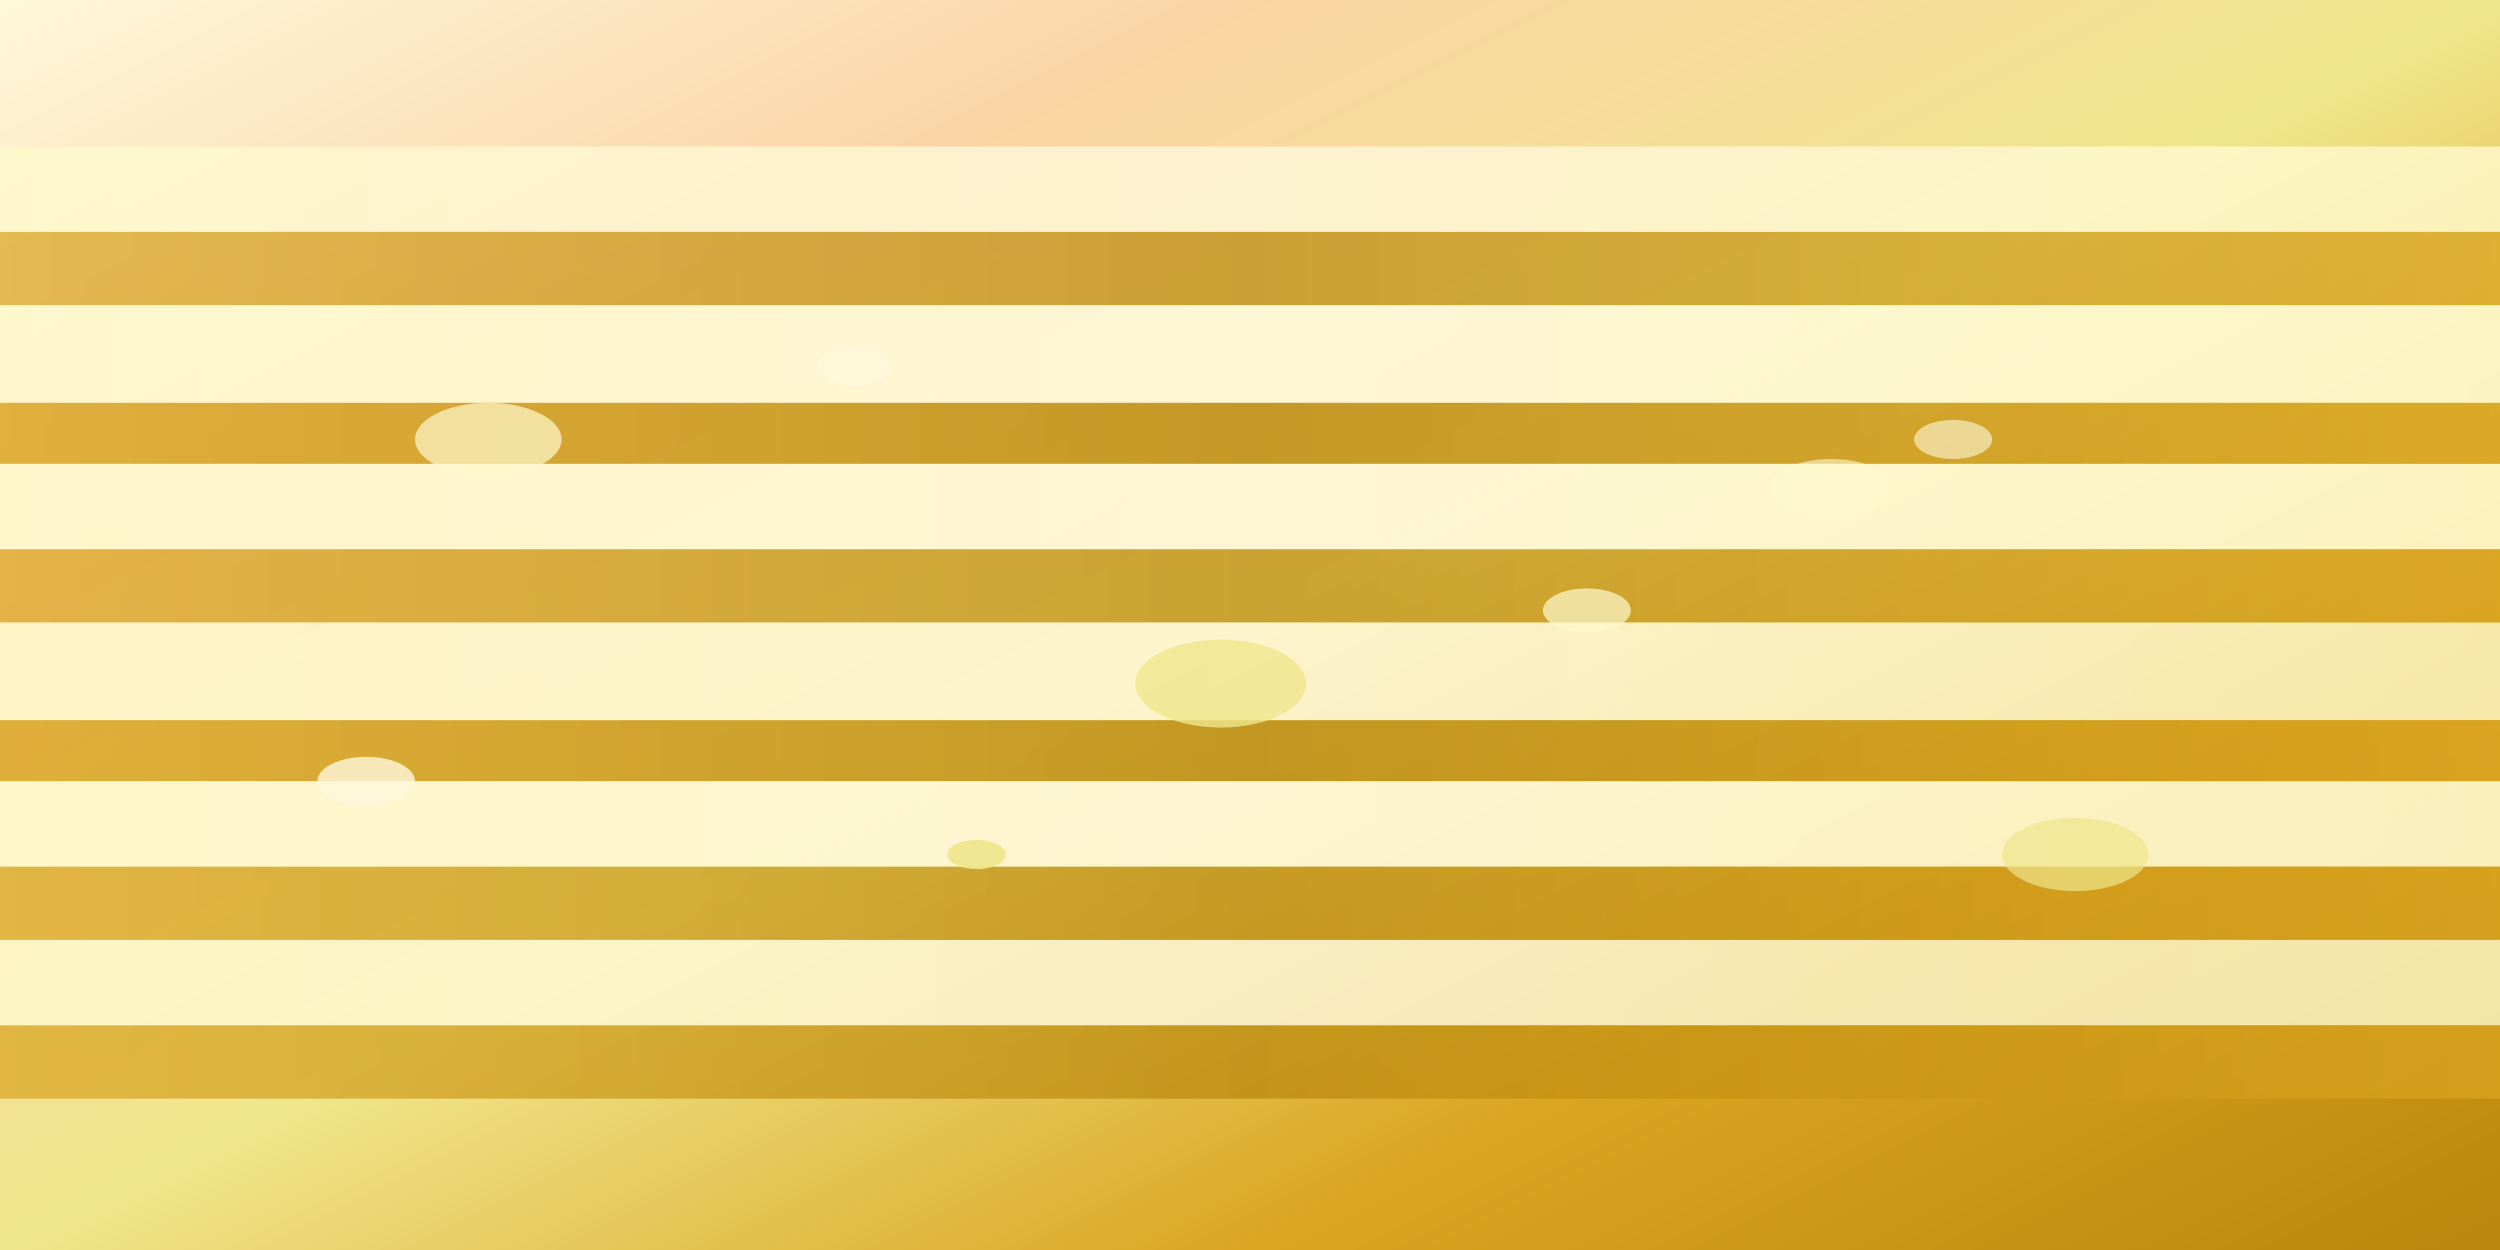
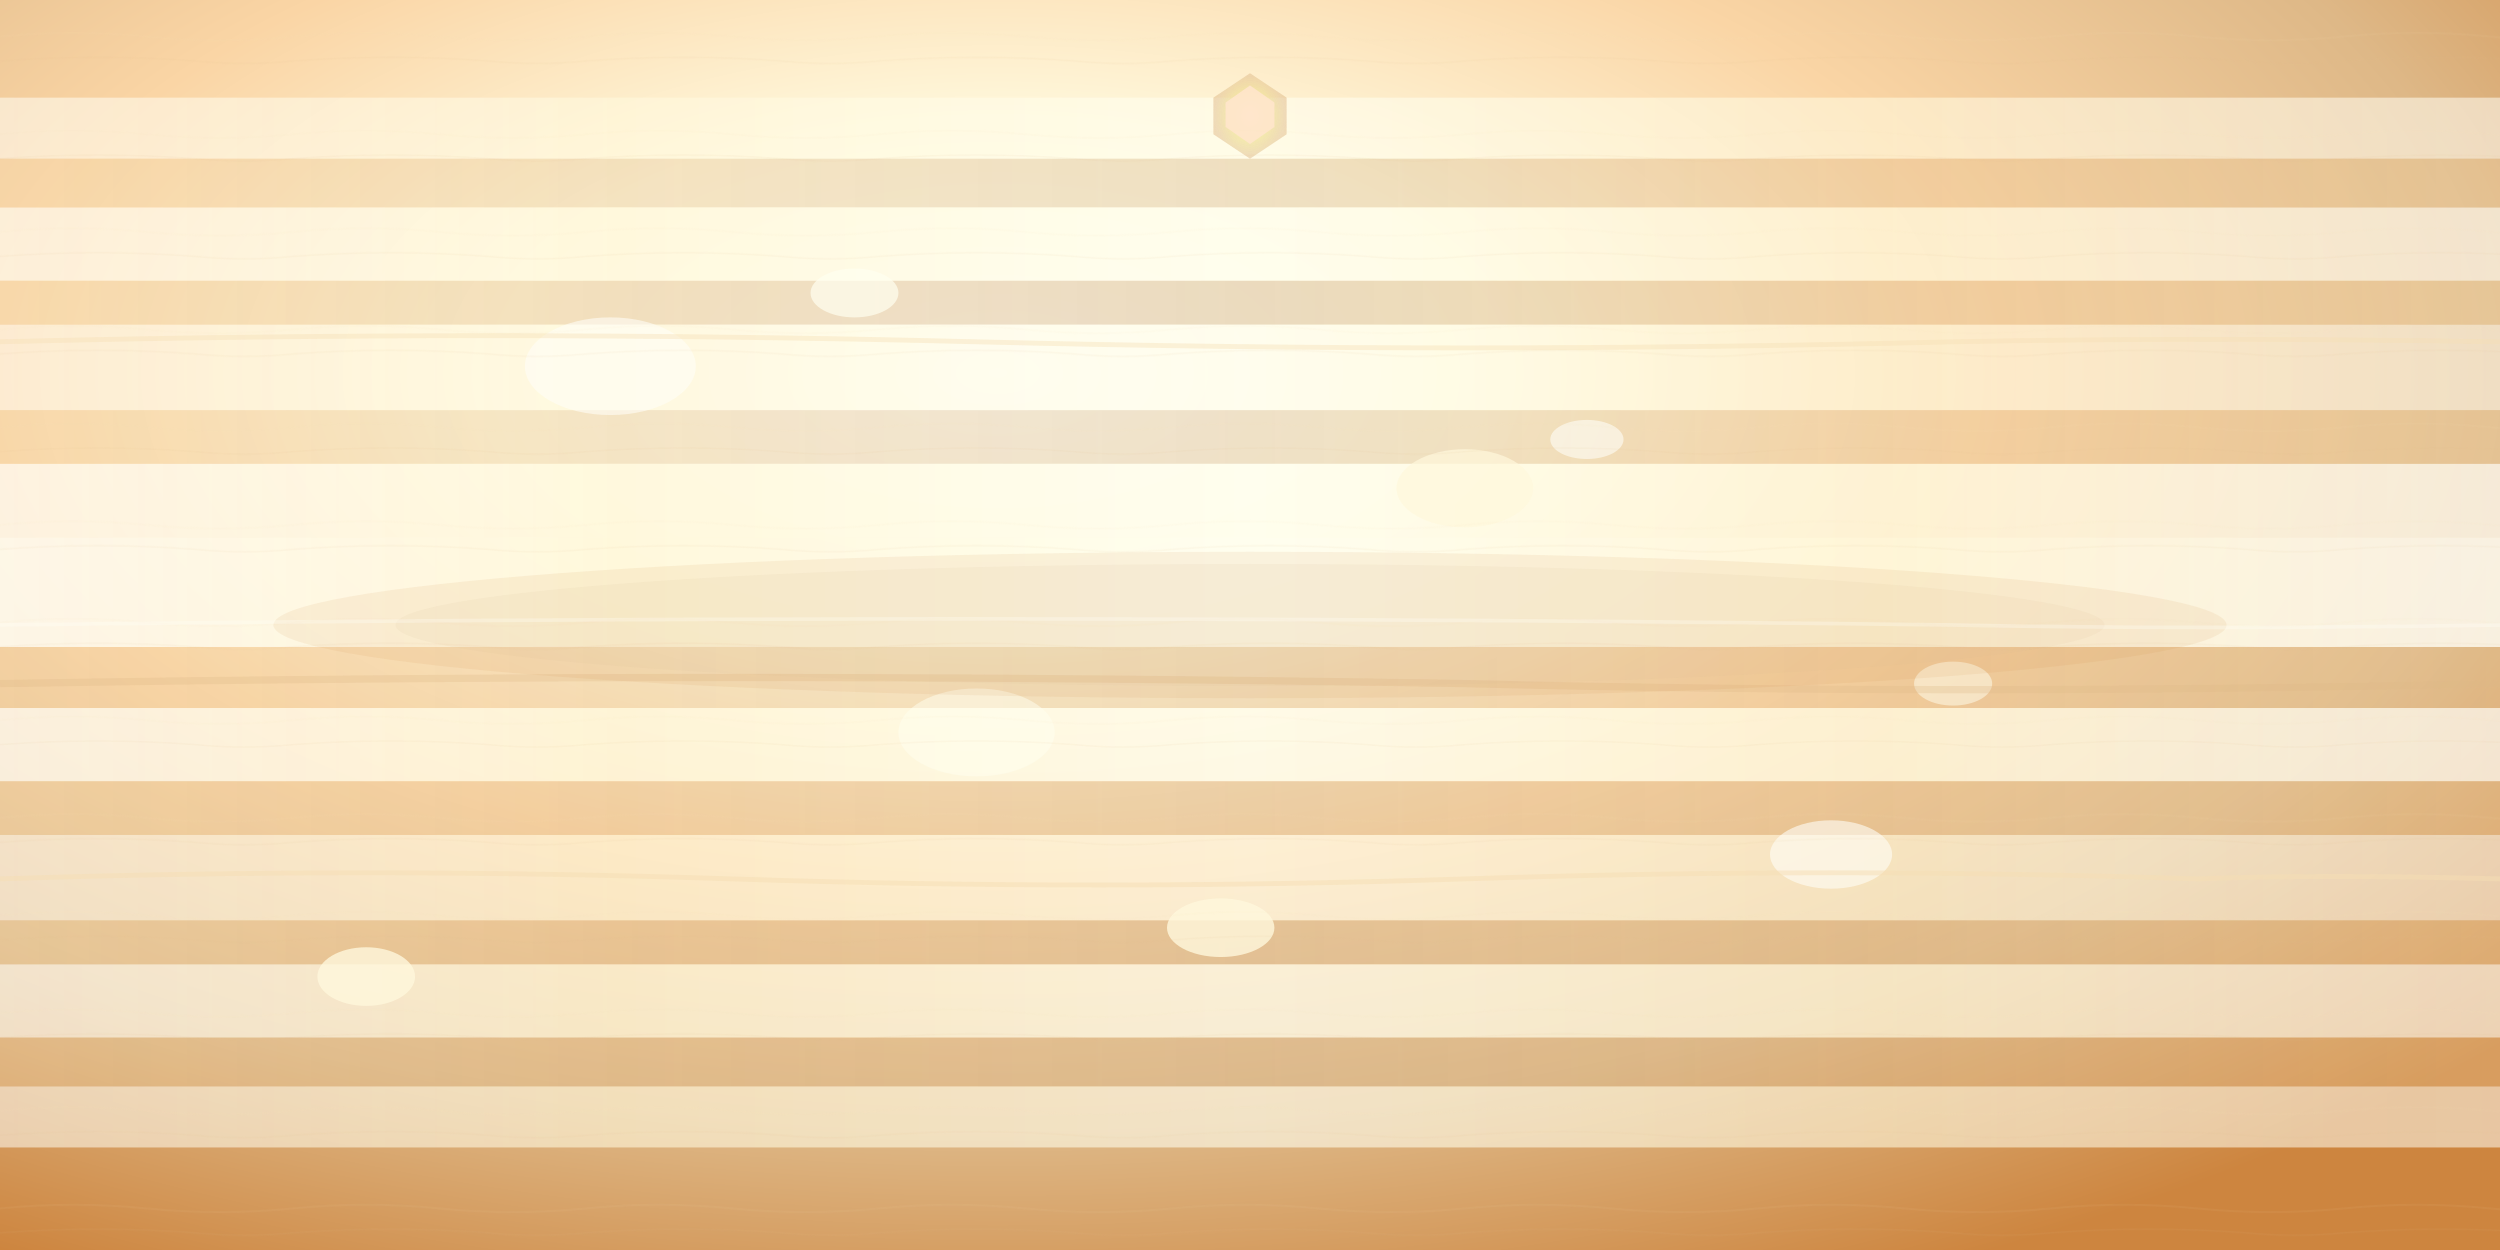
<svg xmlns="http://www.w3.org/2000/svg" width="1024" height="512">
  <defs>
-     <linearGradient id="saturnBase" x1="0%" y1="0%" x2="100%" y2="100%">
-       <stop offset="0%" style="stop-color:#FFF8DC" />
-       <stop offset="25%" style="stop-color:#FAD5A5" />
-       <stop offset="50%" style="stop-color:#F0E68C" />
-       <stop offset="75%" style="stop-color:#DAA520" />
-       <stop offset="100%" style="stop-color:#B8860B" />
+     <radialGradient id="saturnBase" cx="40%" cy="30%" r="80%">
+       <stop offset="0%" style="stop-color:#FFFEF7;stop-opacity:1" />
+       <stop offset="25%" style="stop-color:#FFF8DC;stop-opacity:1" />
+       <stop offset="50%" style="stop-color:#FAD5A5;stop-opacity:1" />
+       <stop offset="75%" style="stop-color:#DEB887;stop-opacity:1" />
+       <stop offset="100%" style="stop-color:#CD853F;stop-opacity:1" />
+     </radialGradient>
+     <linearGradient id="saturnLightBand" x1="0%" y1="0%" x2="100%" y2="0%">
+       <stop offset="0%" style="stop-color:#FFFEF7;stop-opacity:0.9" />
+       <stop offset="25%" style="stop-color:#FFF8DC;stop-opacity:1.0" />
+       <stop offset="50%" style="stop-color:#FFFFF0;stop-opacity:1.0" />
+       <stop offset="75%" style="stop-color:#FFF8DC;stop-opacity:1.0" />
+       <stop offset="100%" style="stop-color:#FFFEF7;stop-opacity:0.9" />
    </linearGradient>
-     <linearGradient id="lightBand" x1="0%" y1="0%" x2="100%" y2="0%">
-       <stop offset="0%" style="stop-color:#FFFACD" />
-       <stop offset="50%" style="stop-color:#FFF8DC" />
-       <stop offset="100%" style="stop-color:#FFFACD" />
+     <linearGradient id="saturnDarkBand" x1="0%" y1="0%" x2="100%" y2="0%">
+       <stop offset="0%" style="stop-color:#F5DEB3;stop-opacity:0.7" />
+       <stop offset="25%" style="stop-color:#DEB887;stop-opacity:0.8" />
+       <stop offset="50%" style="stop-color:#D2B48C;stop-opacity:0.9" />
+       <stop offset="75%" style="stop-color:#DEB887;stop-opacity:0.8" />
+       <stop offset="100%" style="stop-color:#F5DEB3;stop-opacity:0.7" />
    </linearGradient>
-     <linearGradient id="darkBand" x1="0%" y1="0%" x2="100%" y2="0%">
-       <stop offset="0%" style="stop-color:#DAA520" />
-       <stop offset="50%" style="stop-color:#B8860B" />
-       <stop offset="100%" style="stop-color:#DAA520" />
-     </linearGradient>
+     <radialGradient id="saturnHexStorm" cx="50%" cy="50%" r="60%">
+       <stop offset="0%" style="stop-color:#FFE5CC;stop-opacity:1" />
+       <stop offset="40%" style="stop-color:#F0E68C;stop-opacity:0.8" />
+       <stop offset="80%" style="stop-color:#DEB887;stop-opacity:0.6" />
+       <stop offset="100%" style="stop-color:#CD853F;stop-opacity:0.3" />
+     </radialGradient>
+     <pattern id="saturnPattern" x="0" y="0" width="120" height="40" patternUnits="userSpaceOnUse">
+       <rect width="120" height="40" fill="none" />
+       <path d="M0,15 Q30,12 60,15 Q90,18 120,15" stroke="#F5DEB3" stroke-width="0.8" fill="none" opacity="0.3" />
+       <path d="M0,25 Q40,22 80,25 Q100,27 120,25" stroke="#DEB887" stroke-width="0.6" fill="none" opacity="0.4" />
+     </pattern>
  </defs>
-   <rect width="1024" height="512" fill="url(#saturnBase)" />
-   <rect x="0" y="60" width="1024" height="35" fill="url(#lightBand)" opacity="0.8" />
-   <rect x="0" y="95" width="1024" height="30" fill="url(#darkBand)" opacity="0.7" />
-   <rect x="0" y="125" width="1024" height="40" fill="url(#lightBand)" opacity="0.9" />
-   <rect x="0" y="165" width="1024" height="25" fill="url(#darkBand)" opacity="0.8" />
-   <rect x="0" y="190" width="1024" height="35" fill="url(#lightBand)" opacity="0.9" />
-   <rect x="0" y="225" width="1024" height="30" fill="url(#darkBand)" opacity="0.7" />
-   <rect x="0" y="255" width="1024" height="40" fill="url(#lightBand)" opacity="0.8" />
-   <rect x="0" y="295" width="1024" height="25" fill="url(#darkBand)" opacity="0.8" />
-   <rect x="0" y="320" width="1024" height="35" fill="url(#lightBand)" opacity="0.9" />
-   <rect x="0" y="355" width="1024" height="30" fill="url(#darkBand)" opacity="0.7" />
-   <rect x="0" y="385" width="1024" height="35" fill="url(#lightBand)" opacity="0.8" />
-   <rect x="0" y="420" width="1024" height="30" fill="url(#darkBand)" opacity="0.7" />
-   <ellipse cx="200" cy="180" rx="30" ry="15" fill="#FFFACD" opacity="0.7" />
-   <ellipse cx="500" cy="280" rx="35" ry="18" fill="#F0E68C" opacity="0.8" />
-   <ellipse cx="750" cy="200" rx="25" ry="12" fill="#FFFACD" opacity="0.6" />
-   <ellipse cx="150" cy="320" rx="20" ry="10" fill="#FFF8DC" opacity="0.8" />
-   <ellipse cx="850" cy="350" rx="30" ry="15" fill="#F0E68C" opacity="0.7" />
-   <ellipse cx="350" cy="150" rx="15" ry="8" fill="#FFF8DC" opacity="0.8" />
-   <ellipse cx="650" cy="250" rx="18" ry="9" fill="#FFFACD" opacity="0.7" />
-   <ellipse cx="400" cy="350" rx="12" ry="6" fill="#F0E68C" opacity="0.9" />
-   <ellipse cx="800" cy="180" rx="16" ry="8" fill="#FFF8DC" opacity="0.6" />
+   <rect width="100%" height="100%" fill="url(#saturnBase)" />
+   <rect x="0" y="40" width="1024" height="25" fill="url(#saturnLightBand)" opacity="0.6" />
+   <rect x="0" y="65" width="1024" height="20" fill="url(#saturnDarkBand)" opacity="0.4" />
+   <rect x="0" y="85" width="1024" height="30" fill="url(#saturnLightBand)" opacity="0.7" />
+   <rect x="0" y="115" width="1024" height="18" fill="url(#saturnDarkBand)" opacity="0.5" />
+   <rect x="0" y="133" width="1024" height="35" fill="url(#saturnLightBand)" opacity="0.6" />
+   <rect x="0" y="168" width="1024" height="22" fill="url(#saturnDarkBand)" opacity="0.4" />
+   <rect x="0" y="190" width="1024" height="30" fill="url(#saturnLightBand)" opacity="0.8" />
+   <rect x="0" y="220" width="1024" height="45" fill="url(#saturnLightBand)" opacity="0.9" />
+   <rect x="0" y="265" width="1024" height="25" fill="url(#saturnDarkBand)" opacity="0.3" />
+   <rect x="0" y="290" width="1024" height="30" fill="url(#saturnLightBand)" opacity="0.8" />
+   <rect x="0" y="320" width="1024" height="22" fill="url(#saturnDarkBand)" opacity="0.4" />
+   <rect x="0" y="342" width="1024" height="35" fill="url(#saturnLightBand)" opacity="0.6" />
+   <rect x="0" y="377" width="1024" height="18" fill="url(#saturnDarkBand)" opacity="0.5" />
+   <rect x="0" y="395" width="1024" height="30" fill="url(#saturnLightBand)" opacity="0.7" />
+   <rect x="0" y="425" width="1024" height="20" fill="url(#saturnDarkBand)" opacity="0.4" />
+   <rect x="0" y="445" width="1024" height="25" fill="url(#saturnLightBand)" opacity="0.6" />
+   <polygon points="512,30 527,40 527,55 512,65 497,55 497,40" fill="url(#saturnHexStorm)" opacity="0.8" />
+   <polygon points="512,35 522,42 522,52 512,59 502,52 502,42" fill="#FFE5CC" opacity="0.9" />
+   <ellipse cx="250" cy="150" rx="35" ry="20" fill="#FFFEF7" opacity="0.6" />
+   <ellipse cx="600" cy="200" rx="28" ry="16" fill="#FFF8DC" opacity="0.7" />
+   <ellipse cx="400" cy="300" rx="32" ry="18" fill="#FFFFF0" opacity="0.5" />
+   <ellipse cx="750" cy="350" rx="25" ry="14" fill="#FFFEF7" opacity="0.6" />
+   <ellipse cx="150" cy="400" rx="20" ry="12" fill="#FFF8DC" opacity="0.8" />
+   <ellipse cx="350" cy="120" rx="18" ry="10" fill="#FFFFF0" opacity="0.7" />
+   <ellipse cx="650" cy="180" rx="15" ry="8" fill="#FFFEF7" opacity="0.6" />
+   <ellipse cx="500" cy="380" rx="22" ry="12" fill="#FFF8DC" opacity="0.8" />
+   <ellipse cx="800" cy="280" rx="16" ry="9" fill="#FFFFF0" opacity="0.5" />
+   <path d="M0,140 Q200,135 400,140 Q600,145 800,140 Q900,138 1024,140" stroke="#F5DEB3" stroke-width="2" fill="none" opacity="0.4" />
+   <path d="M0,280 Q300,275 600,280 Q800,285 1024,280" stroke="#DEB887" stroke-width="3" fill="none" opacity="0.3" />
+   <path d="M0,360 Q150,355 300,360 Q450,365 600,360 Q750,355 900,360 Q950,358 1024,360" stroke="#F5DEB3" stroke-width="2" fill="none" opacity="0.5" />
+   <rect width="100%" height="100%" fill="url(#saturnPattern)" opacity="0.2" />
+   <ellipse cx="512" cy="256" rx="400" ry="30" fill="#CD853F" opacity="0.1" />
+   <ellipse cx="512" cy="256" rx="350" ry="25" fill="#D2B48C" opacity="0.1" />
+   <path d="M0,256 Q400,251 800,256 Q900,258 1024,256" stroke="#FFFEF7" stroke-width="1.5" fill="none" opacity="0.3" />
</svg>
